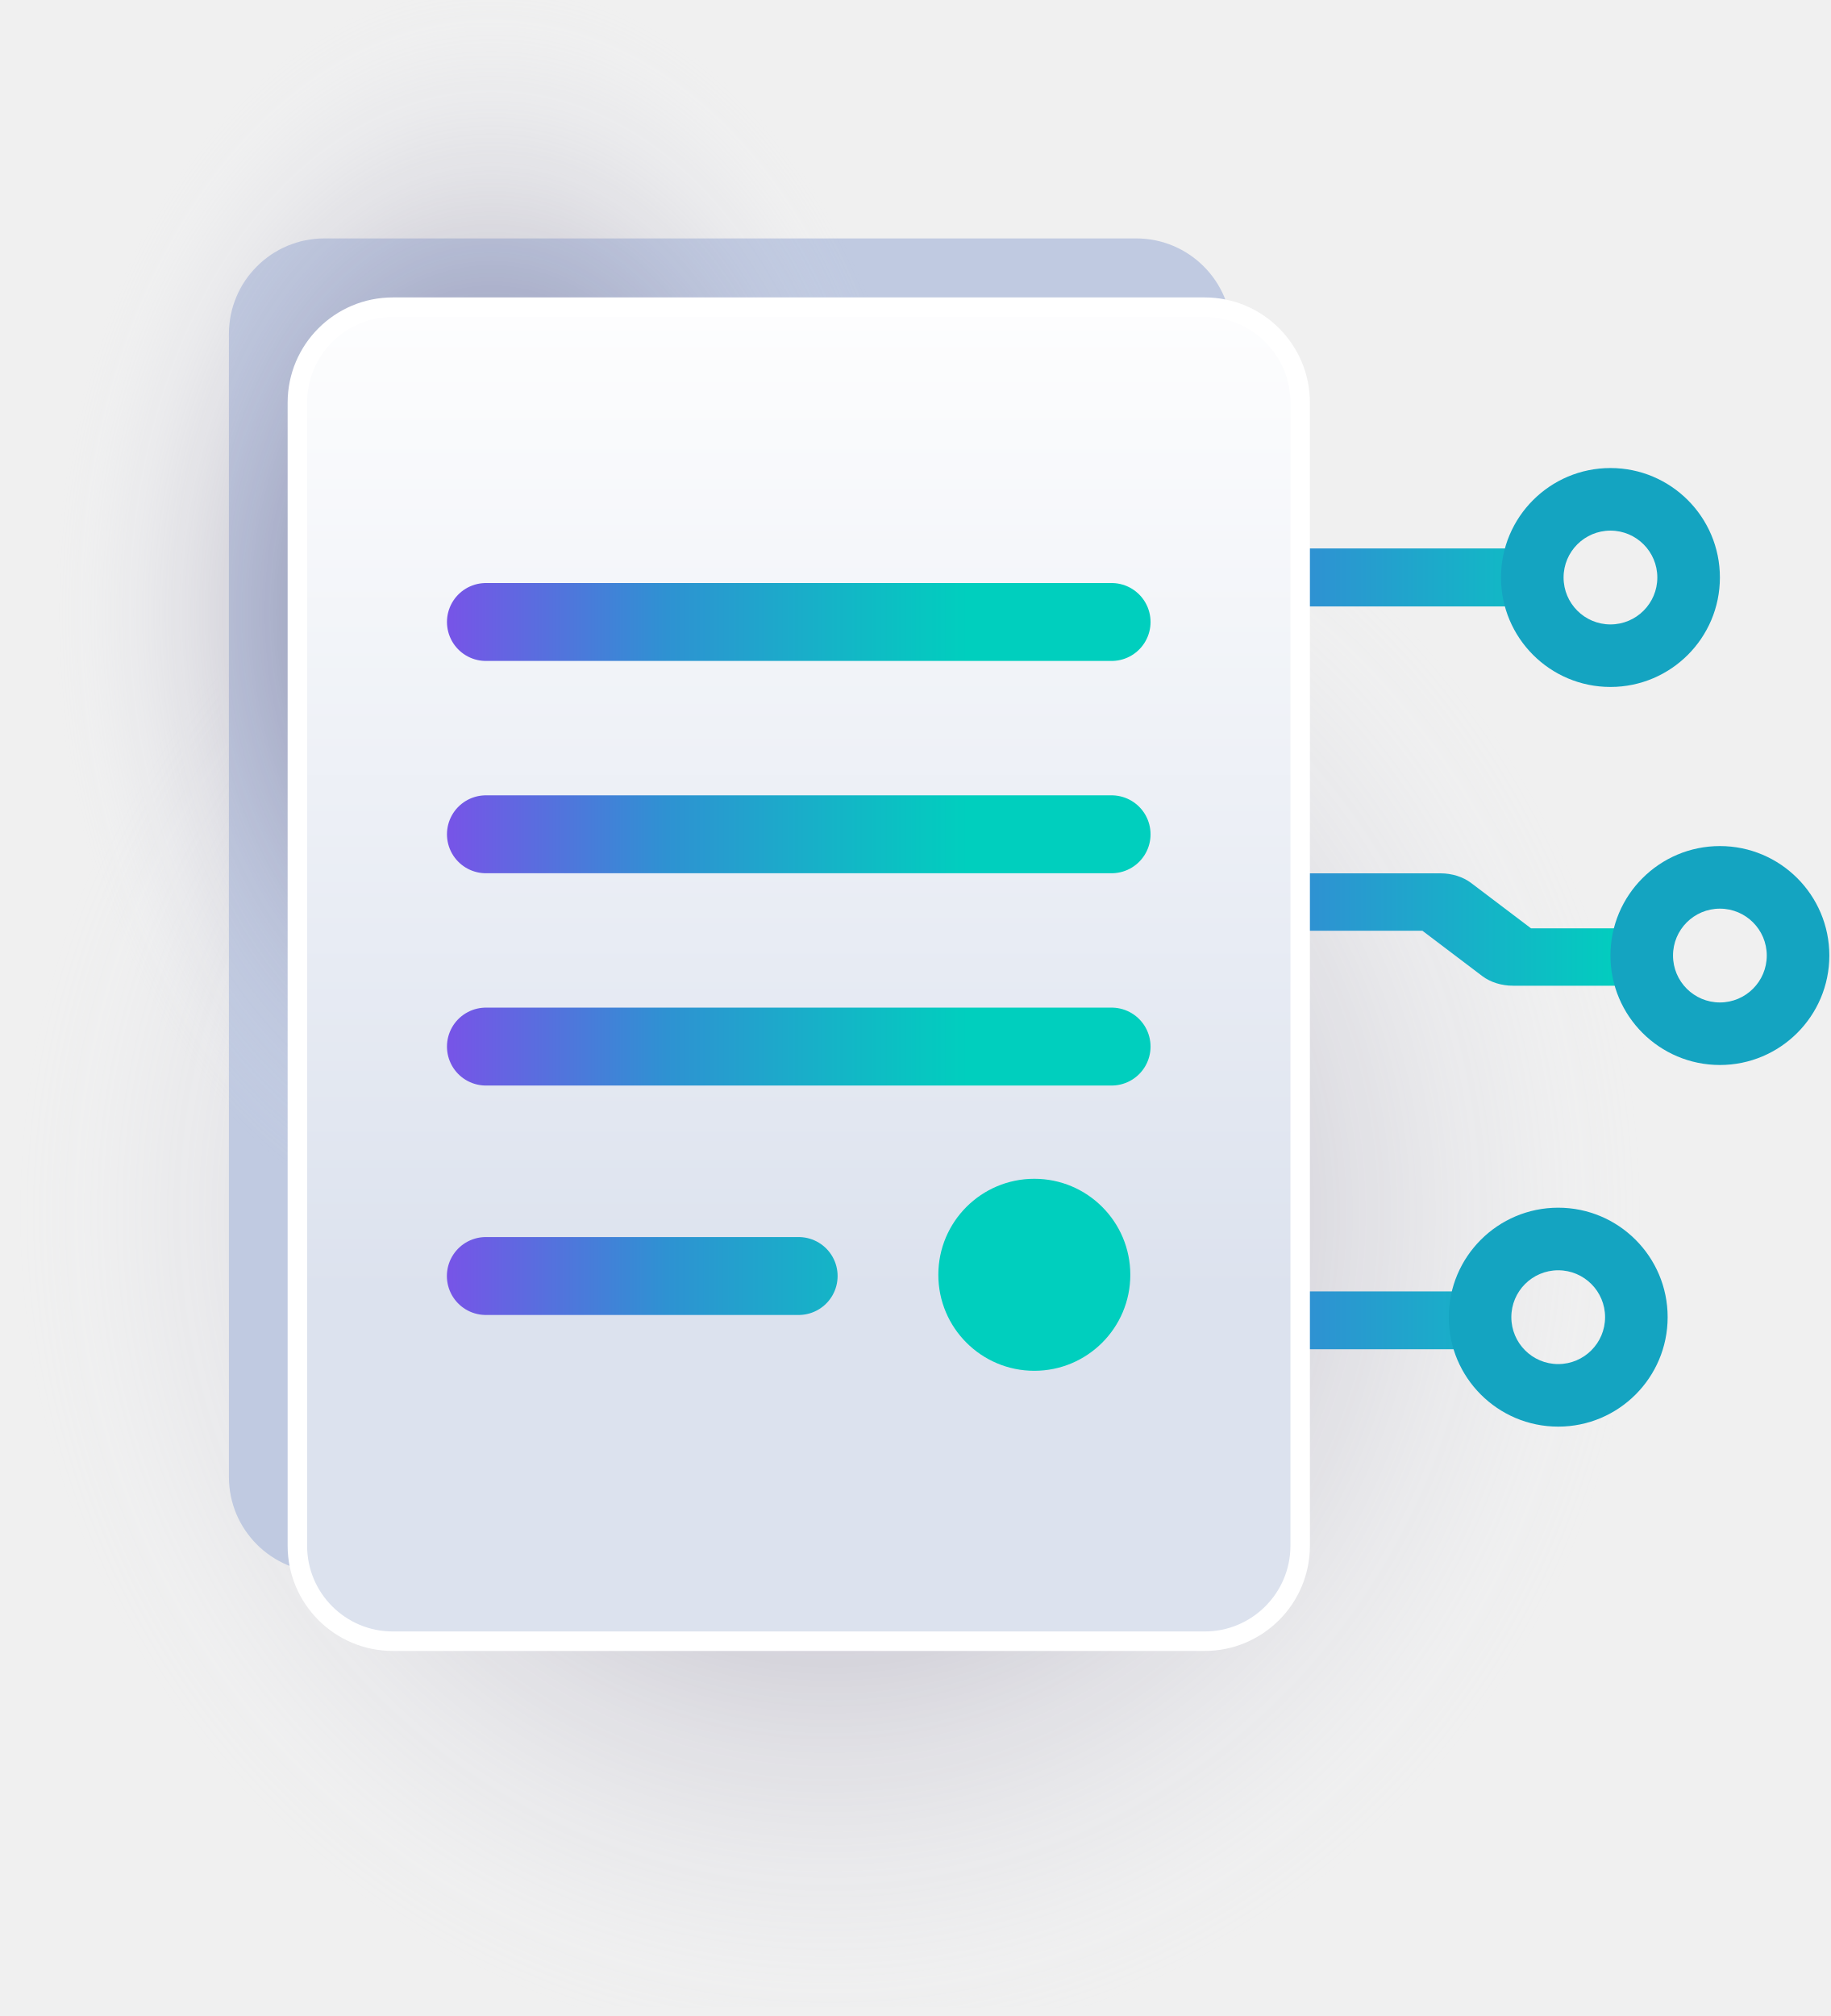
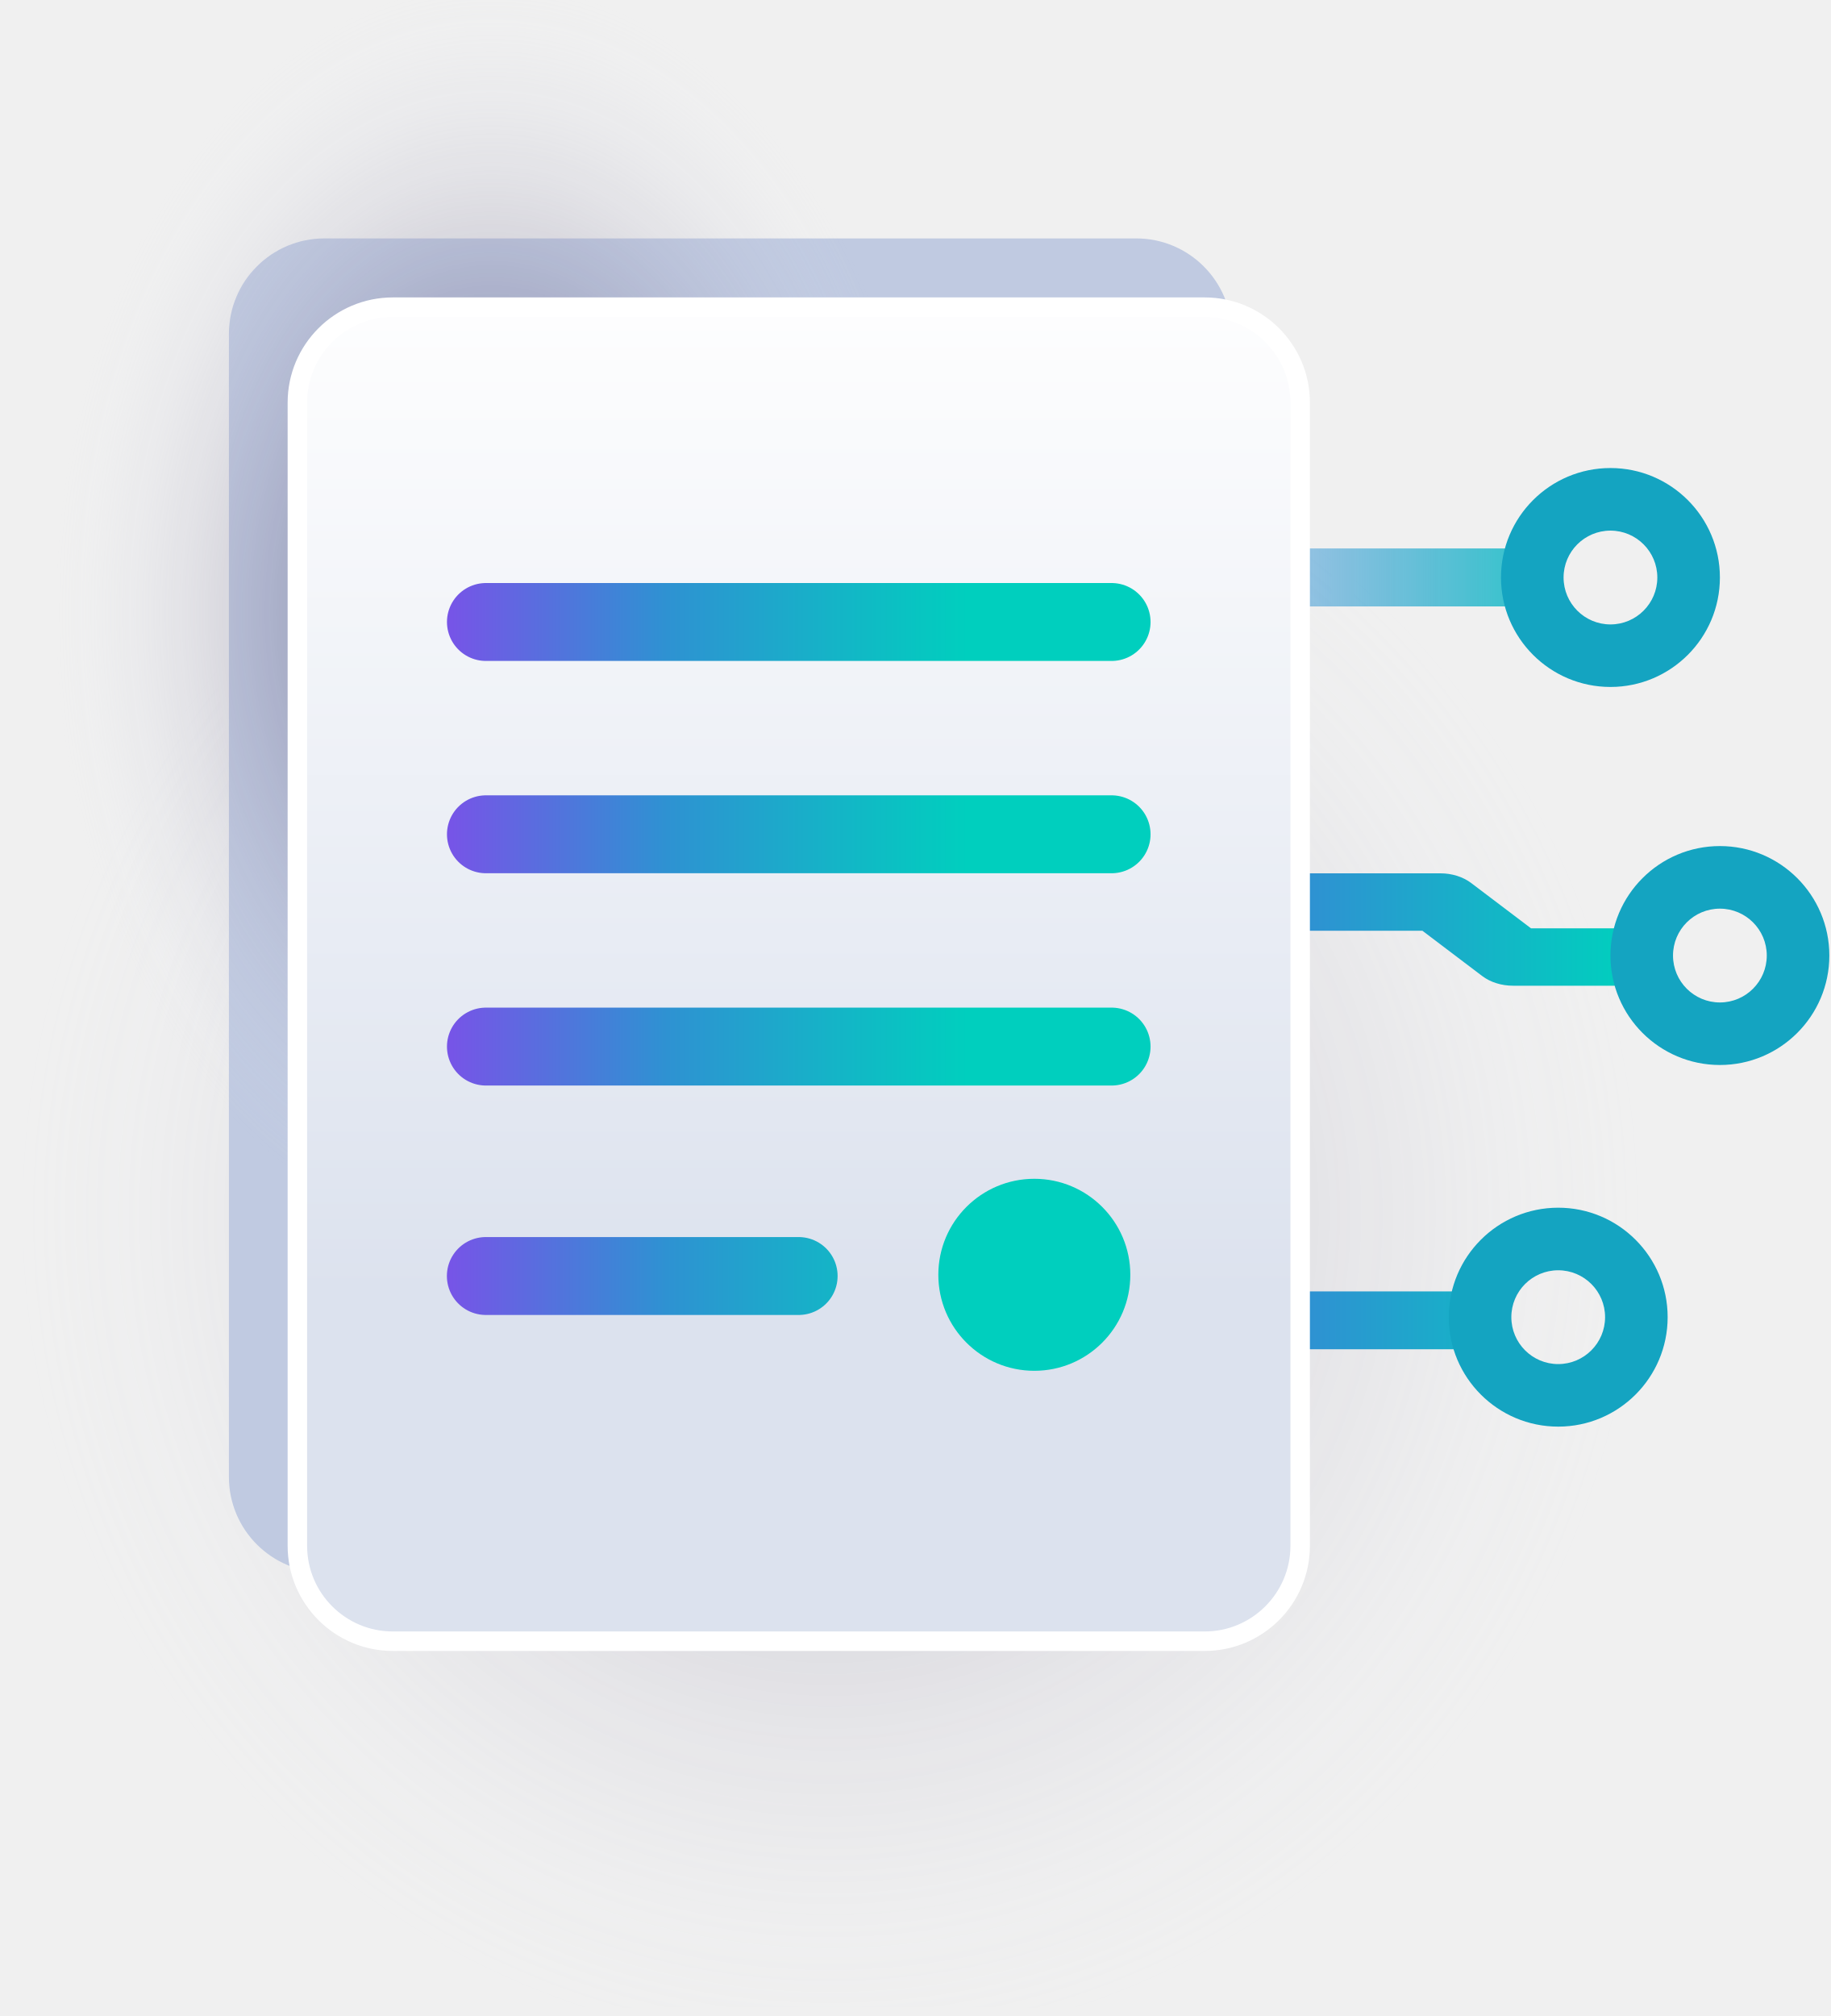
<svg xmlns="http://www.w3.org/2000/svg" viewBox="0 0 188 207" xml:space="preserve" style="fill-rule:evenodd;clip-rule:evenodd;stroke-linecap:round;stroke-linejoin:round;stroke-miterlimit:1.5;">
  <path d="M171.263,67.237c0,-20.878 -16.95,-37.828 -37.827,-37.828l-95.609,0c-20.877,0 -37.827,16.95 -37.827,37.828l0,101.051c0,20.877 16.95,37.827 37.827,37.827l95.609,-0c20.877,-0 37.827,-16.95 37.827,-37.827l0,-101.051Z" style="fill:url(#_ommRadial441);" />
  <g id="circuit3">
    <rect x="110.417" y="132.6" width="42.009" height="5.94" style="fill:url(#_ommLinear443);" />
    <path d="M160.024,124.005c-6.204,-0 -11.24,5.036 -11.24,11.239c0,6.204 5.036,11.24 11.24,11.24c6.203,-0 11.239,-5.036 11.239,-11.24c0,-6.203 -5.036,-11.239 -11.239,-11.239Zm-0,6.425c2.658,0 4.814,2.156 4.814,4.814c-0,2.658 -2.156,4.818 -4.814,4.818c-2.658,0 -4.814,-2.16 -4.814,-4.818c-0,-2.658 2.156,-4.814 4.814,-4.814Z" style="fill:rgb(20,164,193);" />
  </g>
  <g id="circuit2">
    <path d="M115.029,95.57l31.052,-0l6.14,4.649c0.842,0.637 1.98,0.995 3.164,0.993l16.404,0l-0,-5.893l-14.559,-0l-6.14,-4.649c-0.84,-0.638 -1.976,-0.997 -3.159,-0.998l-32.902,0l-0,5.898Z" style="fill:url(#_ommLinear444);" />
    <path d="M176.629,86.873c-6.204,0 -11.24,5.036 -11.24,11.24c-0,6.203 5.036,11.239 11.24,11.239c6.203,0 11.239,-5.036 11.239,-11.239c0,-6.204 -5.036,-11.24 -11.239,-11.24Zm-0,6.426c2.658,-0 4.814,2.156 4.814,4.814c-0,2.658 -2.156,4.818 -4.814,4.818c-2.659,-0 -4.815,-2.16 -4.815,-4.818c0,-2.658 2.156,-4.814 4.815,-4.814Z" style="fill:rgb(20,164,193);" />
  </g>
  <g id="circuit1">
    <rect x="102.369" y="56.314" width="54.972" height="5.952" style="fill:url(#_ommLinear445);" />
    <path d="M165.389,48.057c-6.204,0 -11.24,5.036 -11.24,11.24c0,6.203 5.036,11.239 11.24,11.239c6.203,0 11.24,-5.036 11.24,-11.239c-0,-6.204 -5.037,-11.24 -11.24,-11.24Zm-0,6.426c2.658,-0 4.814,2.156 4.814,4.814c0,2.658 -2.156,4.818 -4.814,4.818c-2.658,-0 -4.814,-2.16 -4.814,-4.818c-0,-2.658 2.156,-4.814 4.814,-4.814Z" style="fill:rgb(20,164,193);" />
  </g>
  <g id="contract2">
    <path id="white-box" d="M126.494,37.284c0,-5.412 -4.398,-9.804 -9.804,-9.804l-83.377,0c-5.411,0 -9.804,4.392 -9.804,9.804l0,117.371c0,5.411 4.393,9.804 9.804,9.804l83.377,-0c5.406,-0 9.804,-4.393 9.804,-9.804l0,-117.371Z" style="fill:#C0CAE1; transform: translateY(-3px)" />
  </g>
  <path id="contract-shadow" d="M122.451,25.751c0,-14.213 -11.538,-25.751 -25.75,-25.751l-65.085,0c-14.212,0 -25.751,11.538 -25.751,25.751l0,118.753c0,14.212 11.539,25.75 25.751,25.75l65.085,0c14.212,0 25.75,-11.538 25.75,-25.75l0,-118.753Z" style="fill:url(#_ommRadial445);" />
  <g id="contract1">
    <path id="white-box1" d="M133.524,41.342c-0,-5.411 -4.398,-9.803 -9.804,-9.803l-83.377,-0c-5.412,-0 -9.804,4.392 -9.804,9.803l-0,117.372c-0,5.411 4.392,9.803 9.804,9.803l83.377,0c5.406,0 9.804,-4.392 9.804,-9.803l-0,-117.372Z" style="fill:url(#_ommLinear446);stroke:white;stroke-width:2px;" />
  </g>
  <g id="text-lines">
    <circle cx="106.222" cy="130.894" r="9.858" style="fill:url(#_ommLinear447);" />
    <path d="M49.902,63.865l64.256,-0" style="fill:none;stroke:url(#_ommLinear448);stroke-width:8px;stroke-linecap:round;stroke-miterlimit:1.5;" />
    <path d="M49.902,85.663l64.256,-0" style="fill:none;stroke:url(#_ommLinear449);stroke-width:8px;stroke-linecap:round;stroke-miterlimit:1.5;" />
    <path d="M49.902,107.461l64.256,-0" style="fill:none;stroke:url(#_ommLinear4410);stroke-width:8px;stroke-linecap:round;stroke-miterlimit:1.5;" />
    <path d="M49.893,131.019l32.127,-0" style="fill:none;stroke:url(#_ommLinear4411);stroke-width:8px;stroke-linecap:round;stroke-miterlimit:1.5;" />
  </g>
  <defs>
    <radialGradient id="_ommRadial441" cx="0" cy="0" r="1" gradientUnits="userSpaceOnUse" gradientTransform="matrix(84.1107,-1.06279e-14,1.03006e-14,86.7836,85.2325,124.644)">
-       <stop offset="0" style="stop-color:rgb(22,7,58);stop-opacity:0.5" />
+       <stop offset="0" style="stop-color:rgb(22,7,58);stop-opacity:0.3" />
      <stop offset="1" style="stop-color:rgb(225,230,242);stop-opacity:0" />
    </radialGradient>
    <linearGradient id="_ommLinear442" x1="0" y1="0" x2="1" y2="0" gradientUnits="userSpaceOnUse" gradientTransform="matrix(5.89062e-15,96.2011,-96.2011,5.89062e-15,82.5329,27.4802)">
      <stop offset="0" style="stop-color:#013A40;stop-opacity:1" />
      <stop offset="1" style="stop-color:#FF9900;stop-opacity:1" />
    </linearGradient>
    <linearGradient id="_ommLinear443" x1="0" y1="0" x2="1" y2="0" gradientUnits="userSpaceOnUse" gradientTransform="matrix(64.4017,0,0,64.4017,102.527,92.457)">
      <stop offset="0" style="stop-color:rgb(146,61,239);stop-opacity:1" />
      <stop offset="0.5" style="stop-color:rgb(46,146,210);stop-opacity:1" />
      <stop offset="1" style="stop-color:rgb(0,207,190);stop-opacity:1" />
    </linearGradient>
    <linearGradient id="_ommLinear444" x1="0" y1="0" x2="1" y2="0" gradientUnits="userSpaceOnUse" gradientTransform="matrix(64.4017,0,0,64.4017,102.527,92.457)">
      <stop offset="0" style="stop-color:rgb(146,61,239);stop-opacity:1" />
      <stop offset="0.5" style="stop-color:rgb(46,146,210);stop-opacity:1" />
      <stop offset="1" style="stop-color:rgb(0,207,190);stop-opacity:1" />
    </linearGradient>
    <linearGradient id="_ommLinear445" x1="0" y1="0" x2="1" y2="0" gradientUnits="userSpaceOnUse" gradientTransform="matrix(64.4017,0,0,64.4017,102.527,92.457)">
      <stop offset="0" style="stop-color:rgb(146,61,239);stop-opacity:1" />
-       <stop offset="0.5" style="stop-color:rgb(46,146,210);stop-opacity:1" />
+       <stop offset="0.5" style="stop-color:rgb(46,146,210);stop-opacity:0.5" />
      <stop offset="1" style="stop-color:rgb(0,207,190);stop-opacity:1" />
    </linearGradient>
    <linearGradient id="_ommLinear446" x1="0" y1="0" x2="1" y2="0" gradientUnits="userSpaceOnUse" gradientTransform="matrix(-2.99044e-14,106.255,-78.1086,-4.06804e-14,69.1368,26.4919)">
      <stop offset="0" style="stop-color:white;stop-opacity:1" />
      <stop offset="1" style="stop-color:rgb(220,226,238);stop-opacity:1" />
    </linearGradient>
    <radialGradient id="_ommRadial445" cx="0" cy="0" r="1" gradientUnits="userSpaceOnUse" gradientTransform="matrix(-44.863,0,0,-64.5432,50.4825,62.9049)">
      <stop offset="0" style="stop-color:rgb(22,7,58);stop-opacity:0.6" />
      <stop offset="1" style="stop-color:rgb(225,230,242);stop-opacity:0" />
    </radialGradient>
    <linearGradient id="_ommLinear447" x1="0" y1="0" x2="1" y2="0" gradientUnits="userSpaceOnUse" gradientTransform="matrix(18.3688,0,0,18.3688,74.845,104.151)">
      <stop offset="0" style="stop-color:rgb(146,61,239);stop-opacity:1" />
      <stop offset="0.5" style="stop-color:rgb(46,146,210);stop-opacity:1" />
      <stop offset="1" style="stop-color:rgb(0,207,190);stop-opacity:1" />
    </linearGradient>
    <linearGradient id="_ommLinear448" x1="0" y1="0" x2="1" y2="0" gradientUnits="userSpaceOnUse" gradientTransform="matrix(61.8844,0,0,61.8844,37.5591,86.2287)">
      <stop offset="0" style="stop-color:rgb(146,61,239);stop-opacity:1" />
      <stop offset="0.5" style="stop-color:rgb(46,146,210);stop-opacity:1" />
      <stop offset="1" style="stop-color:rgb(0,207,190);stop-opacity:1" />
    </linearGradient>
    <linearGradient id="_ommLinear449" x1="0" y1="0" x2="1" y2="0" gradientUnits="userSpaceOnUse" gradientTransform="matrix(61.8844,0,0,61.8844,37.5591,86.2287)">
      <stop offset="0" style="stop-color:rgb(146,61,239);stop-opacity:1" />
      <stop offset="0.5" style="stop-color:rgb(46,146,210);stop-opacity:1" />
      <stop offset="1" style="stop-color:rgb(0,207,190);stop-opacity:1" />
    </linearGradient>
    <linearGradient id="_ommLinear4410" x1="0" y1="0" x2="1" y2="0" gradientUnits="userSpaceOnUse" gradientTransform="matrix(61.8844,0,0,61.8844,37.5591,86.2287)">
      <stop offset="0" style="stop-color:rgb(146,61,239);stop-opacity:1" />
      <stop offset="0.5" style="stop-color:rgb(46,146,210);stop-opacity:1" />
      <stop offset="1" style="stop-color:rgb(0,207,190);stop-opacity:1" />
    </linearGradient>
    <linearGradient id="_ommLinear4411" x1="0" y1="0" x2="1" y2="0" gradientUnits="userSpaceOnUse" gradientTransform="matrix(61.8844,0,0,61.8844,37.5591,86.2287)">
      <stop offset="0" style="stop-color:rgb(146,61,239);stop-opacity:1" />
      <stop offset="0.5" style="stop-color:rgb(46,146,210);stop-opacity:1" />
      <stop offset="1" style="stop-color:rgb(0,207,190);stop-opacity:1" />
    </linearGradient>
  </defs>
  <style>
        #circuit1,
        #circuit2,
        #circuit3 {
            transition: all 0.3s ease;
        }
        svg:hover #circuit1 {
            transform: translateX(-5px);
            transition: all 0.3s ease;
        }
        svg:hover #circuit2 {
            transform: translateX(-10px);
            transition: all 0.3s ease;
        }
        svg:hover #circuit3 {
            transform: translateX(-12px);
            transition: all 0.3s ease;
        }
    </style>
</svg>
